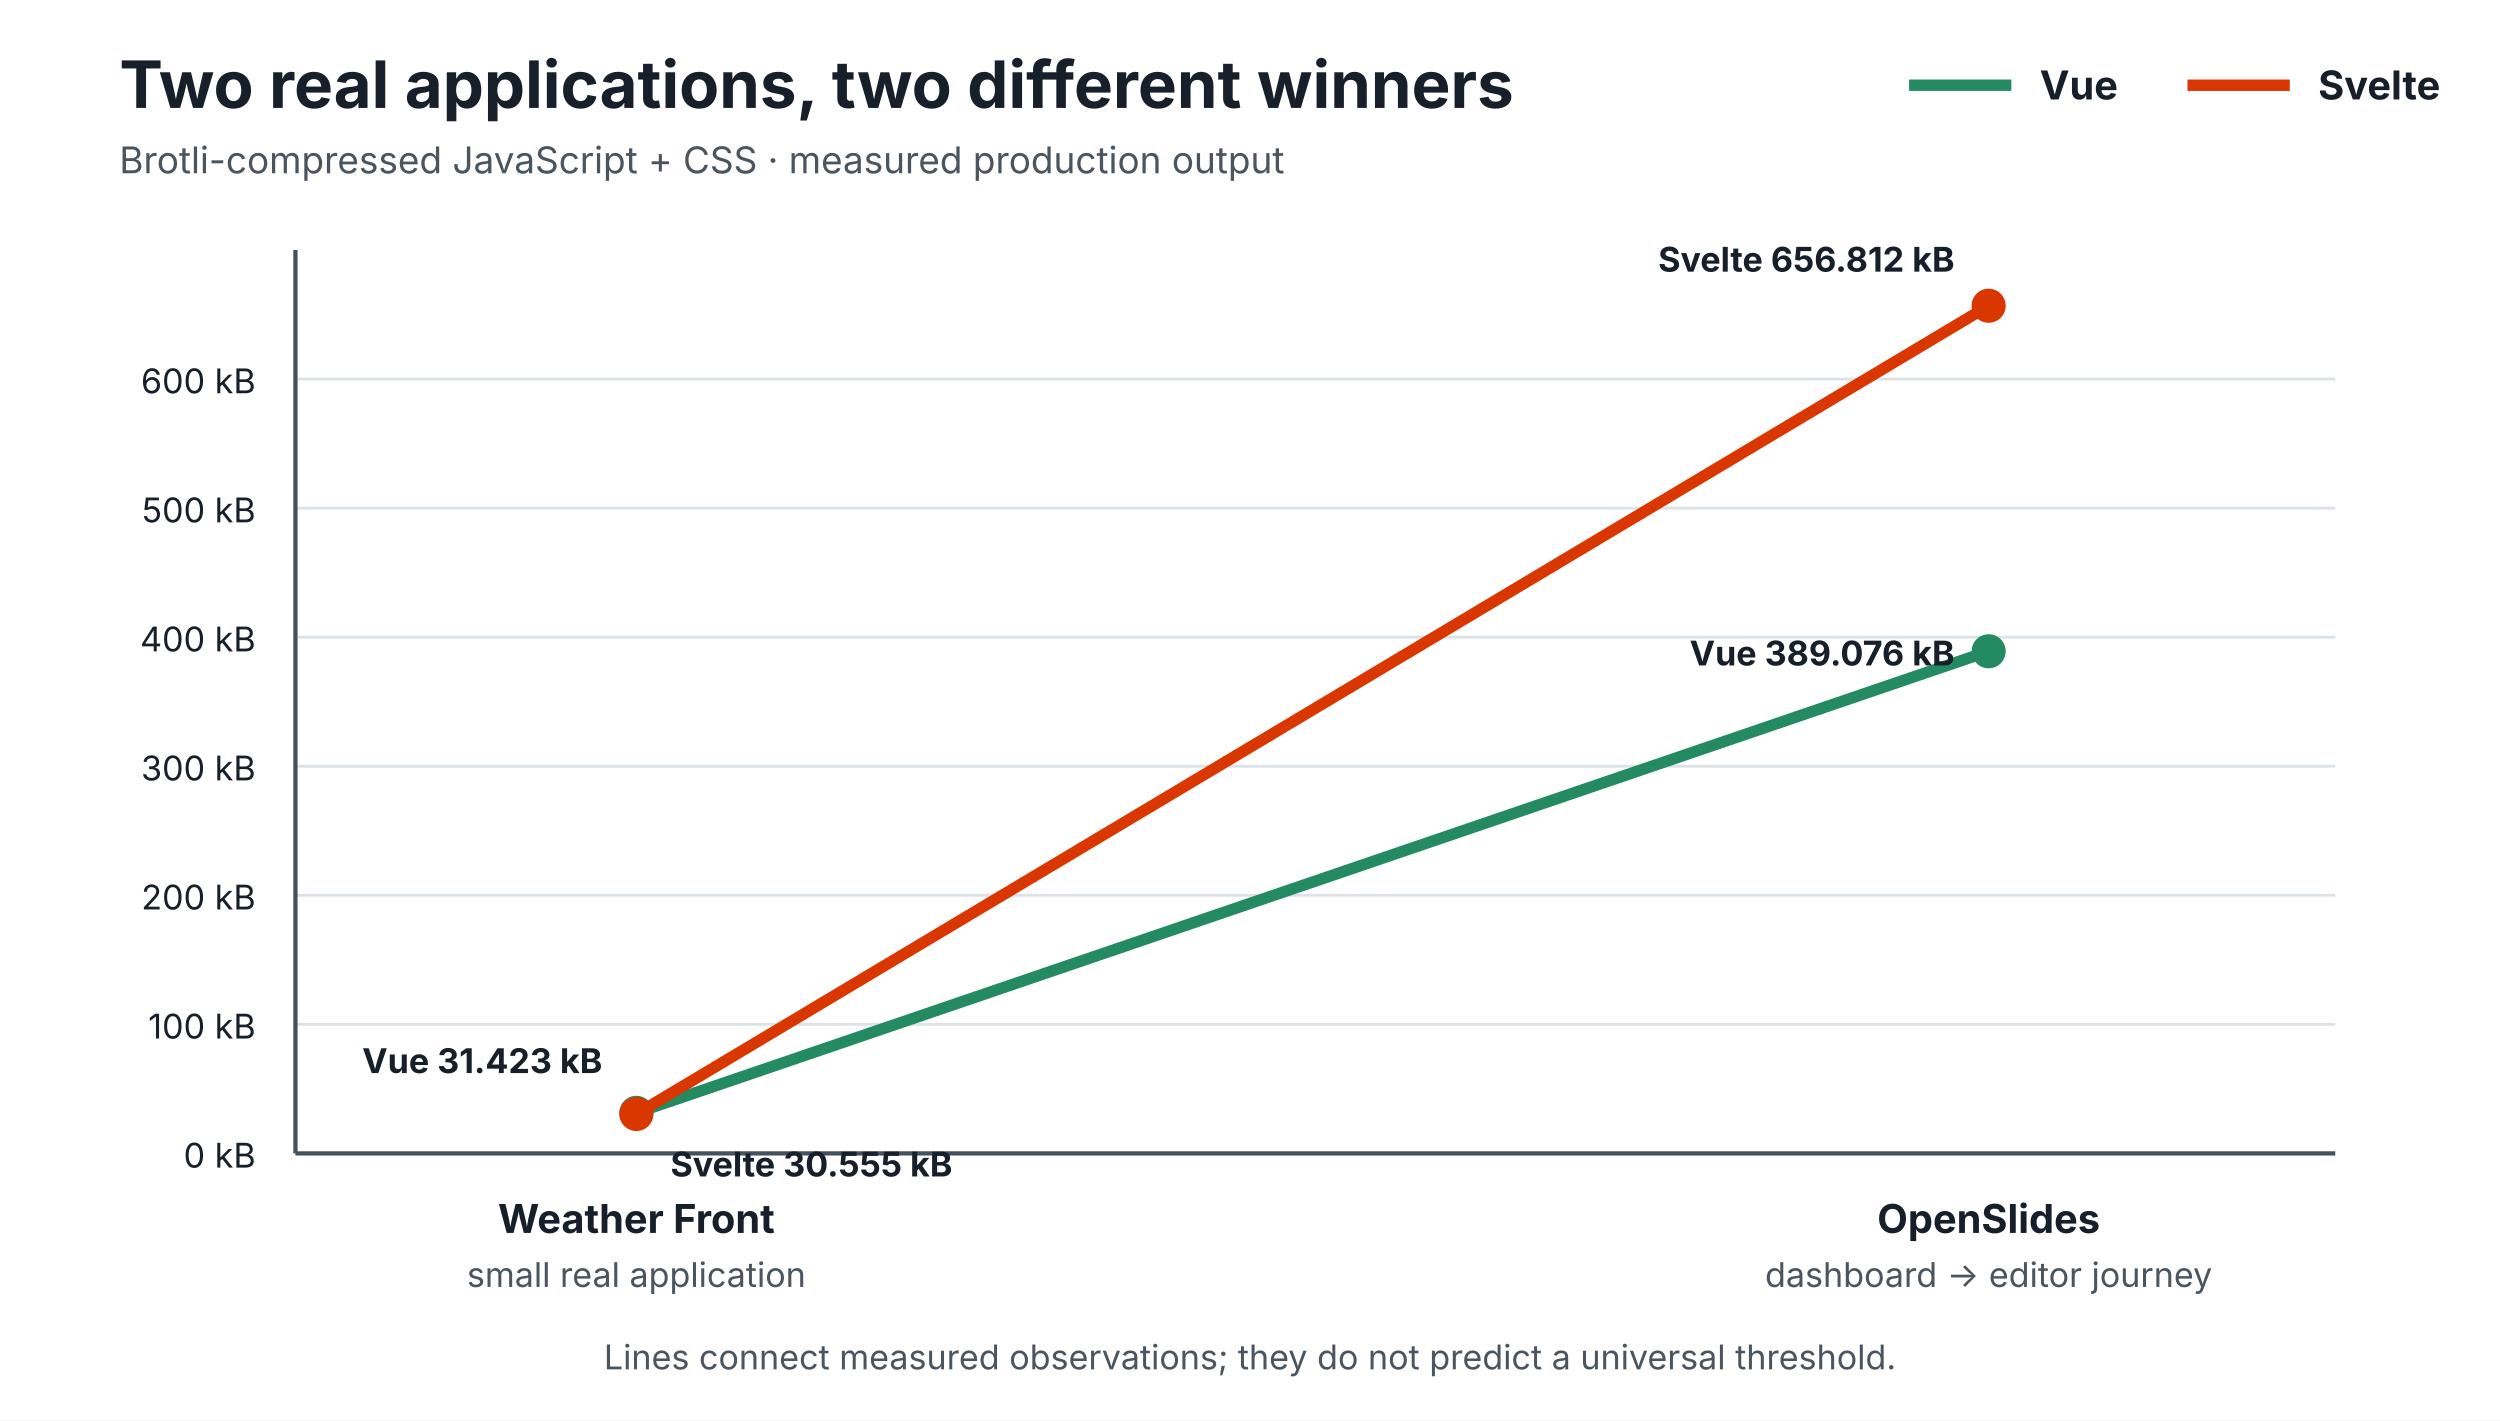
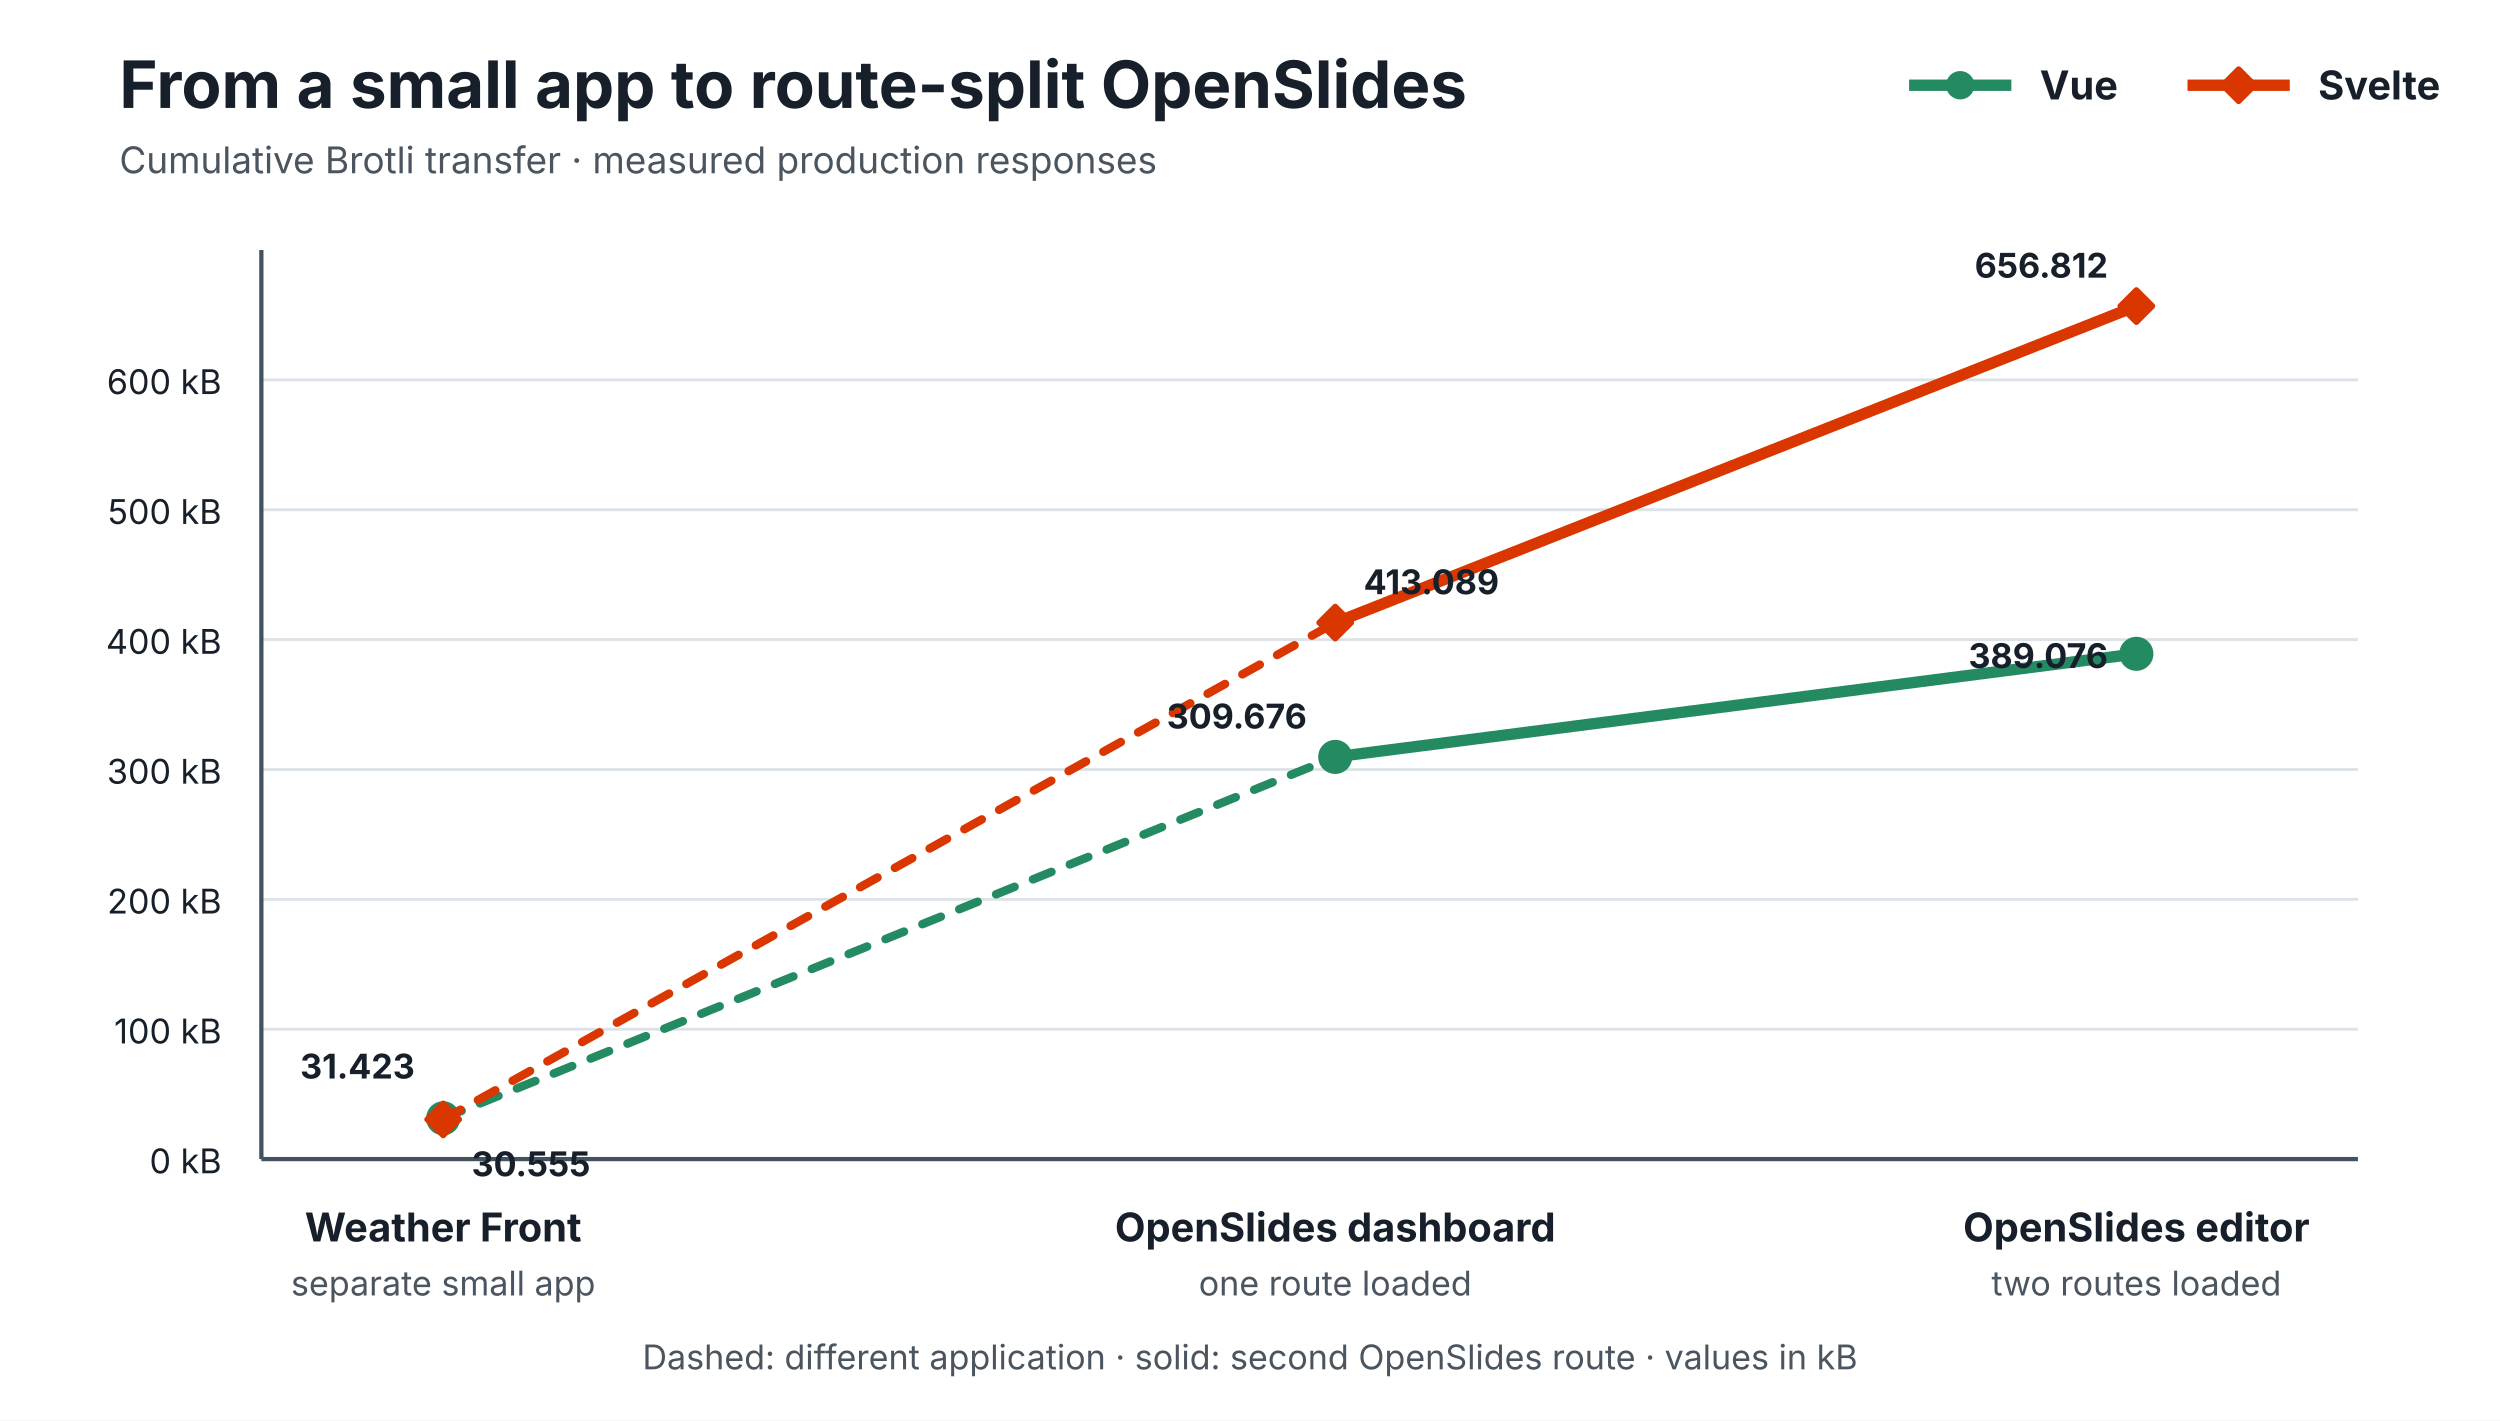
<svg xmlns="http://www.w3.org/2000/svg" width="880" height="500" viewBox="0 0 880 500" role="img" aria-labelledby="title description">
  <style>
    text { font-family: ui-sans-serif, system-ui, -apple-system, BlinkMacSystemFont, "Segoe UI", sans-serif; fill: #17202a; }
    .title { font-size: 23px; font-weight: 700; }
    .subtitle { font-size: 13px; fill: #4a5560; }
    .axis { stroke: #44515e; stroke-width: 1.5; }
    .grid { stroke: #dce2e7; stroke-width: 1; }
    .tick { font-size: 12px; }
    .label { font-size: 14px; font-weight: 650; }
    .detail { font-size: 12px; fill: #4a5560; }
    .value { font-size: 12px; font-weight: 700; }
    .legend { font-size: 14px; font-weight: 650; }
-     .annotation { font-size: 13px; font-weight: 700; fill: #4a5560; }
  </style>
  <rect width="880" height="500" fill="#ffffff" />
-   <text x="42" y="38" class="title">Two real applications, two different winners</text>
-   <text x="42" y="61" class="subtitle">Brotli-compressed JavaScript + CSS · measured production output</text>
+   <text x="42" y="38" class="title">From a small app to route-split OpenSlides</text>
+   <text x="42" y="61" class="subtitle">Cumulative Brotli transfer · measured production responses</text>
  <line x1="672" y1="30" x2="708" y2="30" stroke="#238a62" stroke-width="4" />
+   <circle cx="690" cy="30" r="5" fill="#238a62" />
  <text x="718" y="35" class="legend">Vue</text>
  <line x1="770" y1="30" x2="806" y2="30" stroke="#d93600" stroke-width="4" />
+   <rect x="783" y="25" width="10" height="10" rx="1" fill="#d93600" transform="rotate(45 788 30)" />
  <text x="816" y="35" class="legend">Svelte</text>
-   <line x1="104" y1="406" x2="822" y2="406" class="grid" />
-   <text x="90" y="411" text-anchor="end" class="tick">0 kB</text>
-   <line x1="104" y1="360.57" x2="822" y2="360.57" class="grid" />
-   <text x="90" y="365.57" text-anchor="end" class="tick">100 kB</text>
-   <line x1="104" y1="315.14" x2="822" y2="315.14" class="grid" />
-   <text x="90" y="320.14" text-anchor="end" class="tick">200 kB</text>
-   <line x1="104" y1="269.71" x2="822" y2="269.71" class="grid" />
-   <text x="90" y="274.71" text-anchor="end" class="tick">300 kB</text>
-   <line x1="104" y1="224.29" x2="822" y2="224.29" class="grid" />
-   <text x="90" y="229.29" text-anchor="end" class="tick">400 kB</text>
-   <line x1="104" y1="178.86" x2="822" y2="178.86" class="grid" />
-   <text x="90" y="183.86" text-anchor="end" class="tick">500 kB</text>
-   <line x1="104" y1="133.43" x2="822" y2="133.43" class="grid" />
-   <text x="90" y="138.43" text-anchor="end" class="tick">600 kB</text>
-   <line x1="104" y1="88" x2="104" y2="406" class="axis" />
-   <line x1="104" y1="406" x2="822" y2="406" class="axis" />
-   <line x1="224" y1="391.72" x2="700" y2="229.25" stroke="#238a62" stroke-width="4" stroke-linecap="round" />
-   <circle cx="224" cy="391.72" r="6" fill="#238a62" />
-   <circle cx="700" cy="229.25" r="6" fill="#238a62" />
-   <line x1="224" y1="392.12" x2="700" y2="107.62" stroke="#d93600" stroke-width="4" stroke-linecap="round" />
-   <circle cx="224" cy="392.12" r="6" fill="#d93600" />
-   <circle cx="700" cy="107.62" r="6" fill="#d93600" />
-   <text x="212" y="377.72" text-anchor="end" class="value">Vue 31.423 kB</text>
-   <text x="236" y="414.12" class="value">Svelte 30.555 kB</text>
-   <text x="688" y="234.25" text-anchor="end" class="value">Vue 389.076 kB</text>
-   <text x="688" y="95.62" text-anchor="end" class="value">Svelte 656.812 kB</text>
-   <text x="224" y="434" text-anchor="middle" class="label">Weather Front</text>
-   <text x="224" y="453" text-anchor="middle" class="detail">small real application</text>
-   <text x="700" y="434" text-anchor="middle" class="label">OpenSlides</text>
-   <text x="700" y="453" text-anchor="middle" class="detail">dashboard → editor journey</text>
-   <text x="440" y="482" text-anchor="middle" class="detail">Lines connect measured observations; they do not predict a universal threshold.</text>
+   <line x1="92" y1="408" x2="830" y2="408" class="grid" />
+   <text x="78" y="413" text-anchor="end" class="tick">0 kB</text>
+   <line x1="92" y1="362.29" x2="830" y2="362.29" class="grid" />
+   <text x="78" y="367.29" text-anchor="end" class="tick">100 kB</text>
+   <line x1="92" y1="316.57" x2="830" y2="316.57" class="grid" />
+   <text x="78" y="321.57" text-anchor="end" class="tick">200 kB</text>
+   <line x1="92" y1="270.86" x2="830" y2="270.86" class="grid" />
+   <text x="78" y="275.86" text-anchor="end" class="tick">300 kB</text>
+   <line x1="92" y1="225.14" x2="830" y2="225.14" class="grid" />
+   <text x="78" y="230.14" text-anchor="end" class="tick">400 kB</text>
+   <line x1="92" y1="179.43" x2="830" y2="179.43" class="grid" />
+   <text x="78" y="184.43" text-anchor="end" class="tick">500 kB</text>
+   <line x1="92" y1="133.71" x2="830" y2="133.71" class="grid" />
+   <text x="78" y="138.71" text-anchor="end" class="tick">600 kB</text>
+   <line x1="92" y1="88" x2="92" y2="408" class="axis" />
+   <line x1="92" y1="408" x2="830" y2="408" class="axis" />
+   <line x1="156" y1="393.64" x2="470" y2="266.43" stroke="#238a62" stroke-width="3" stroke-dasharray="7 7" stroke-linecap="round" />
+   <line x1="470" y1="266.43" x2="752" y2="230.14" stroke="#238a62" stroke-width="4" stroke-linecap="round" />
+   <circle cx="156" cy="393.64" r="6" fill="#238a62" />
+   <circle cx="470" cy="266.43" r="6" fill="#238a62" />
+   <circle cx="752" cy="230.14" r="6" fill="#238a62" />
+   <line x1="156" y1="394.03" x2="470" y2="219.16" stroke="#d93600" stroke-width="3" stroke-dasharray="7 7" stroke-linecap="round" />
+   <line x1="470" y1="219.16" x2="752" y2="107.74" stroke="#d93600" stroke-width="4" stroke-linecap="round" />
+   <rect x="151" y="389.03" width="10" height="10" rx="1" fill="#d93600" transform="rotate(45 156 394.03)" />
+   <rect x="465" y="214.16" width="10" height="10" rx="1" fill="#d93600" transform="rotate(45 470 219.16)" />
+   <rect x="747" y="102.74" width="10" height="10" rx="1" fill="#d93600" transform="rotate(45 752 107.74)" />
+   <text x="146" y="379.64" text-anchor="end" class="value">31.423</text>
+   <text x="166" y="414.03" class="value">30.555</text>
+   <text x="460" y="256.43" text-anchor="end" class="value">309.676</text>
+   <text x="480" y="209.16" class="value">413.089</text>
+   <text x="742" y="235.14" text-anchor="end" class="value">389.076</text>
+   <text x="742" y="97.74" text-anchor="end" class="value">656.812</text>
+   <text x="156" y="437" text-anchor="middle" class="label">Weather Front</text>
+   <text x="156" y="456" text-anchor="middle" class="detail">separate small app</text>
+   <text x="470" y="437" text-anchor="middle" class="label">OpenSlides dashboard</text>
+   <text x="470" y="456" text-anchor="middle" class="detail">one route loaded</text>
+   <text x="752" y="437" text-anchor="middle" class="label">OpenSlides editor</text>
+   <text x="752" y="456" text-anchor="middle" class="detail">two routes loaded</text>
+   <text x="440" y="482" text-anchor="middle" class="detail">Dashed: different application · solid: second OpenSlides route · values in kB</text>
</svg>
